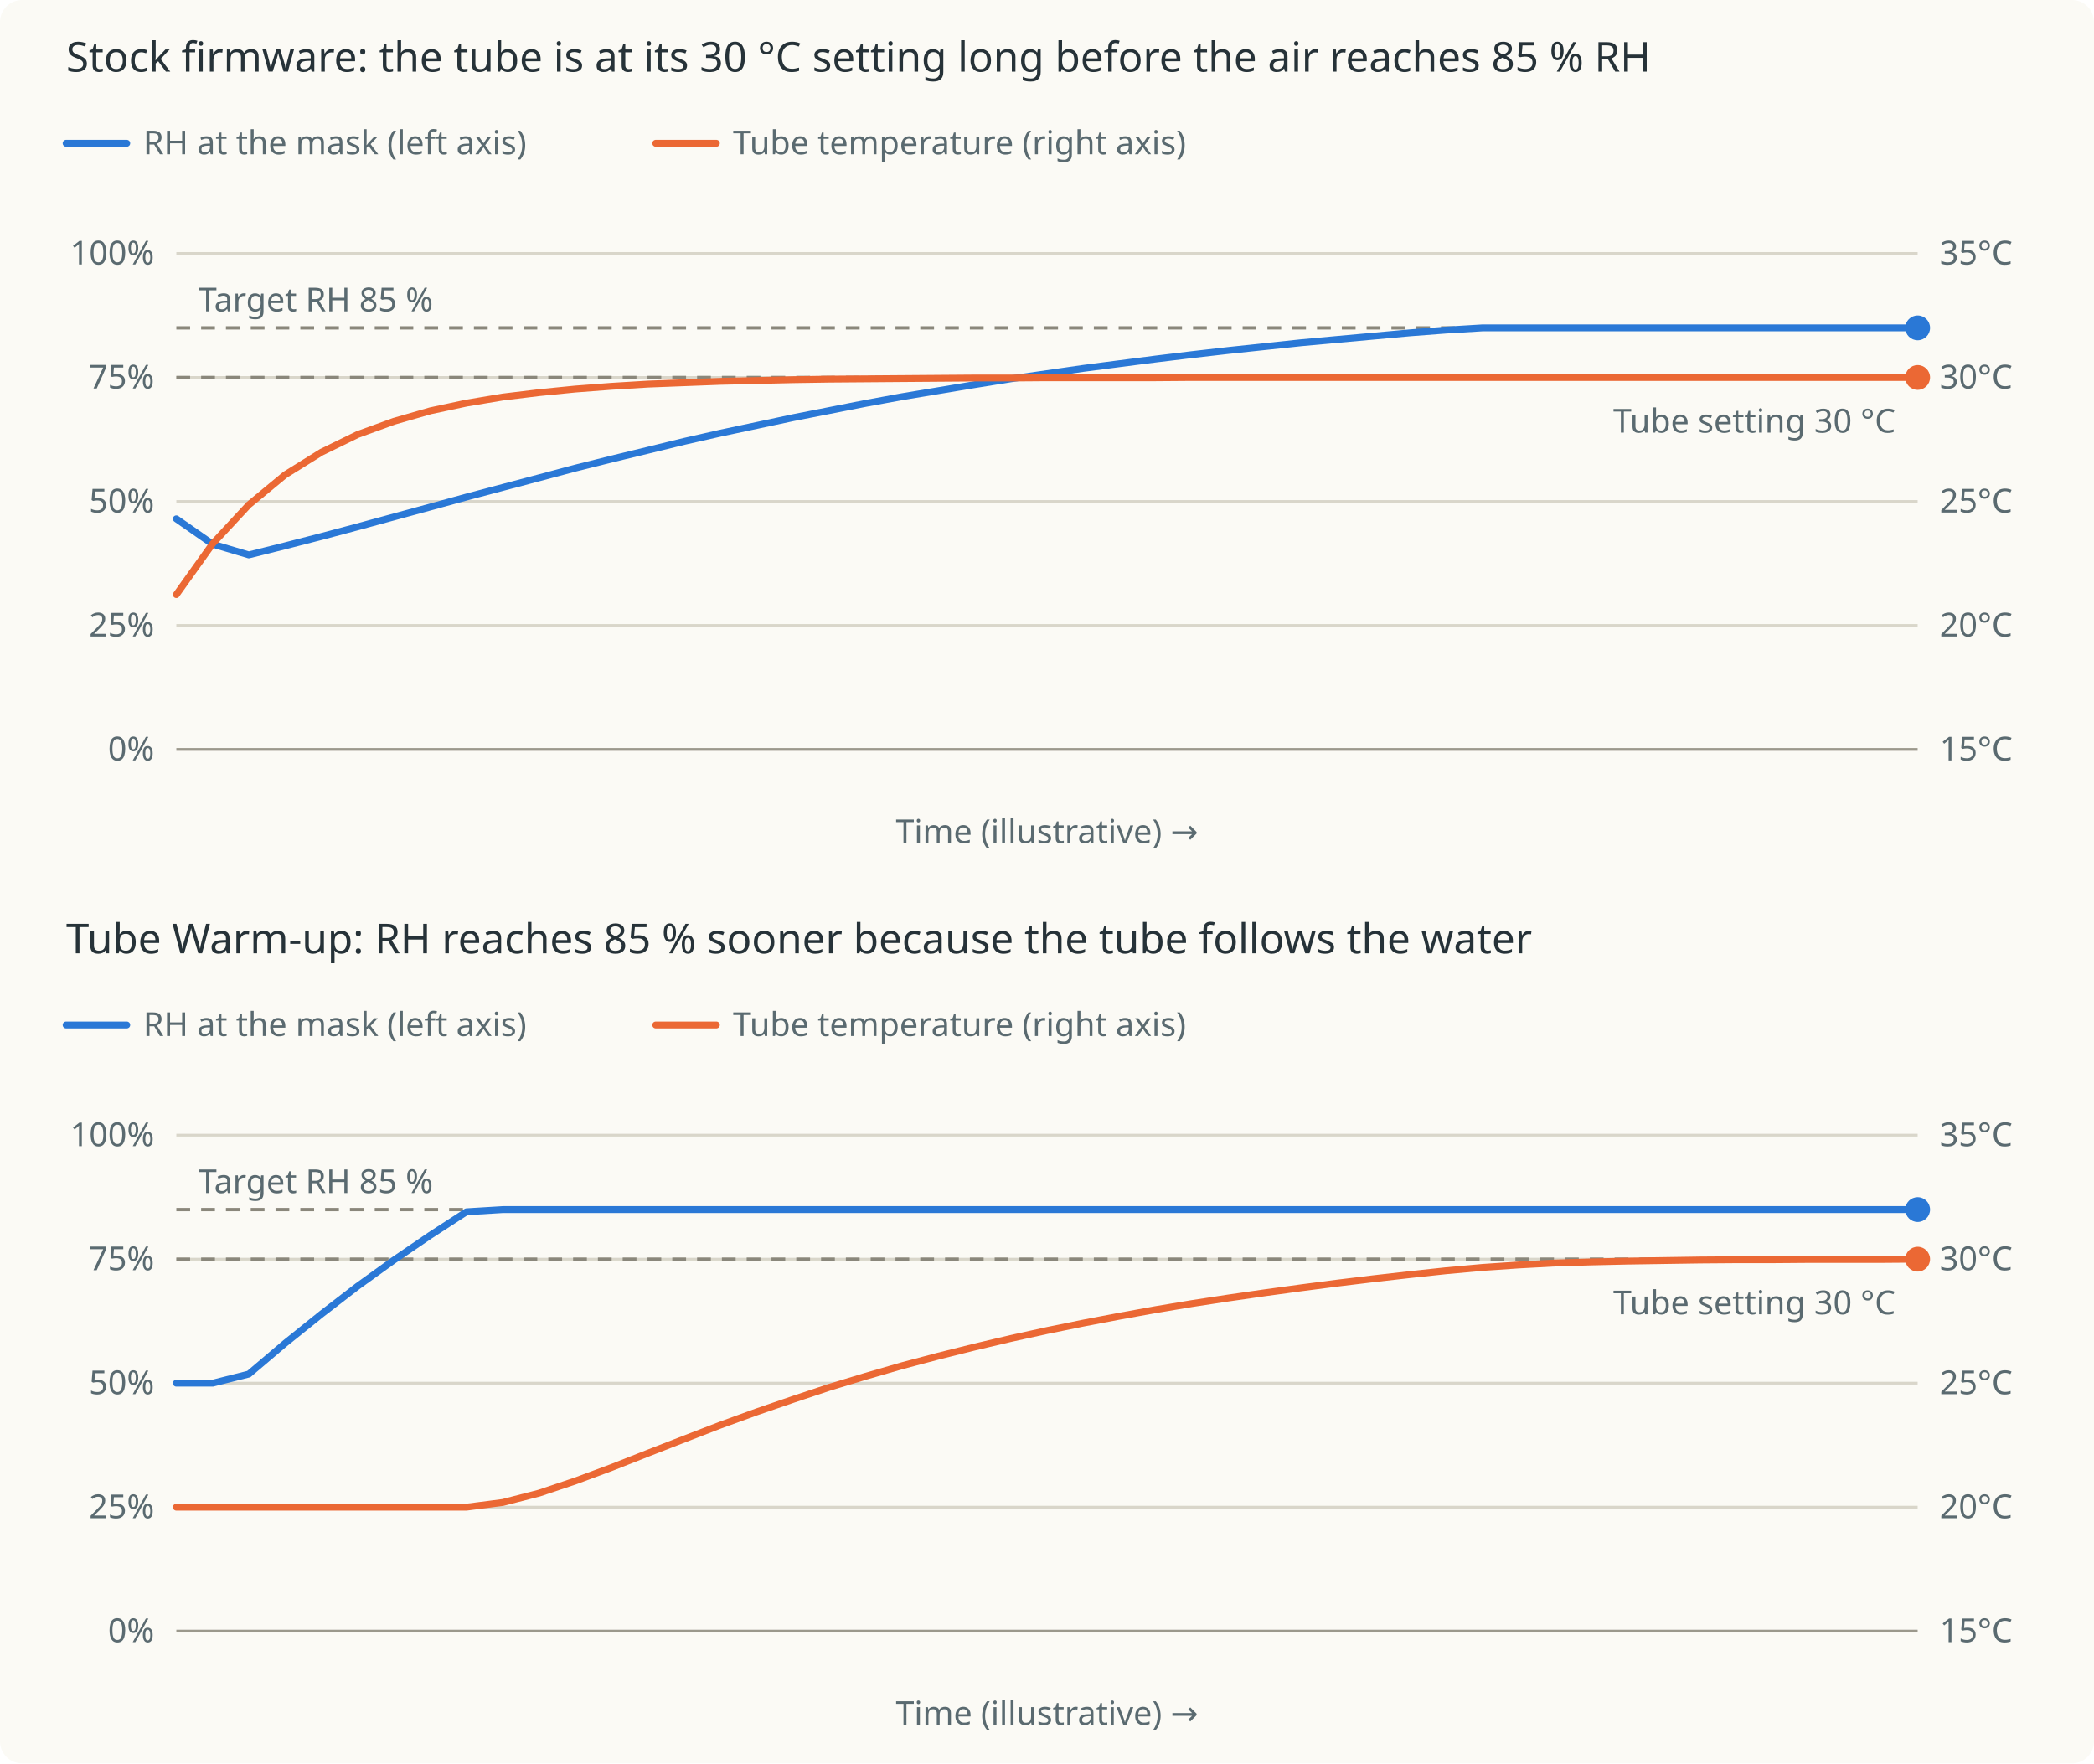
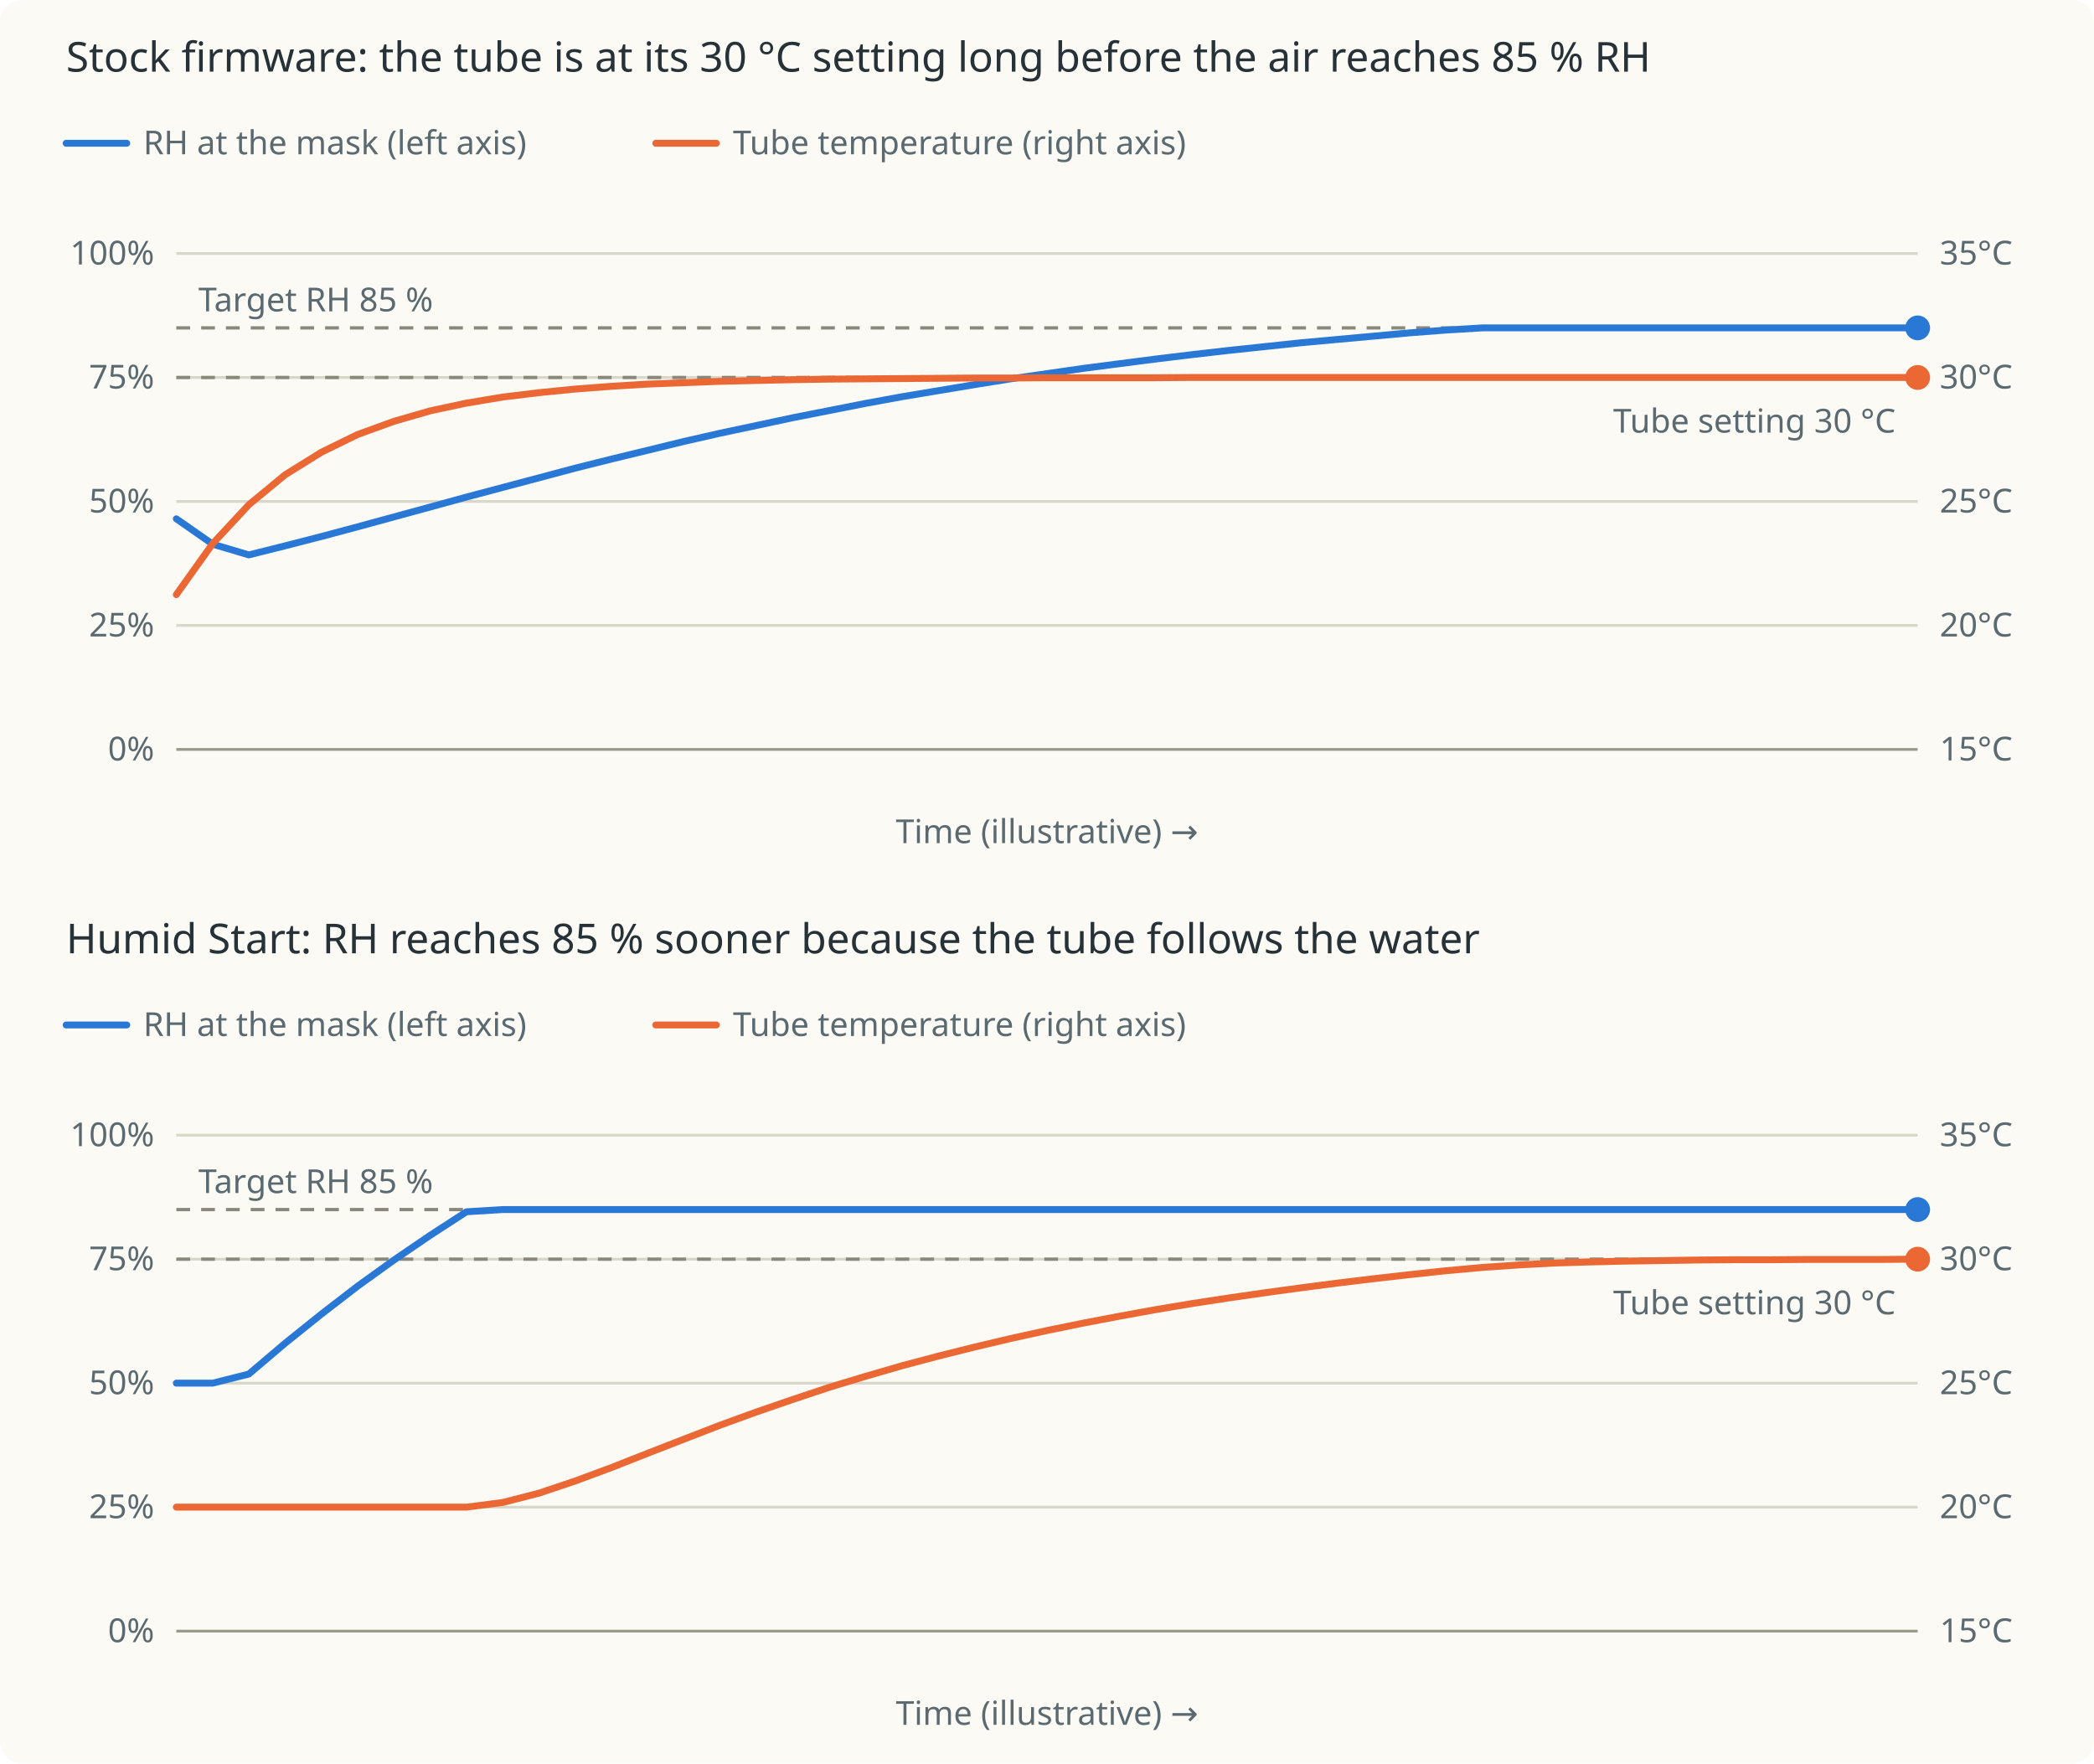
<svg xmlns="http://www.w3.org/2000/svg" width="760" height="640" viewBox="0 0 760 640" role="img" aria-labelledby="title desc">
  <style>.bg{fill:#fbfaf5}.grid{stroke:#d9d6ca;stroke-width:1}.axis{stroke:#9b988c;stroke-width:1}.ref{stroke:#8a877b;stroke-width:1.2;stroke-dasharray:5 4}.rh,.tube{fill:none;stroke-width:2.5;stroke-linejoin:round;stroke-linecap:round}.rh{stroke:#2a78d6}.tube{stroke:#eb6834}.title{font:500 15px sans-serif;fill:#263238}.sub{font:12px sans-serif;fill:#5a6a70}</style>
  <rect class="bg" width="760" height="640" rx="8" />
  <text x="24" y="26" class="title">Stock firmware: the tube is at its 30 °C setting long before the air reaches 85 % RH</text>
  <line x1="24" y1="52" x2="46" y2="52" class="rh" />
  <text x="52" y="56" class="sub">RH at the mask (left axis)</text>
  <line x1="238" y1="52" x2="260" y2="52" class="tube" />
  <text x="266" y="56" class="sub">Tube temperature (right axis)</text>
  <line x1="64" y1="272.0" x2="696" y2="272.0" class="axis" />
  <text x="56" y="276.0" class="sub" text-anchor="end">0%</text>
  <text x="704" y="276.0" class="sub">15°C</text>
  <line x1="64" y1="227.0" x2="696" y2="227.0" class="grid" />
  <text x="56" y="231.0" class="sub" text-anchor="end">25%</text>
  <text x="704" y="231.0" class="sub">20°C</text>
  <line x1="64" y1="182.0" x2="696" y2="182.0" class="grid" />
  <text x="56" y="186.0" class="sub" text-anchor="end">50%</text>
  <text x="704" y="186.0" class="sub">25°C</text>
  <line x1="64" y1="137.0" x2="696" y2="137.0" class="grid" />
  <text x="56" y="141.0" class="sub" text-anchor="end">75%</text>
  <text x="704" y="141.0" class="sub">30°C</text>
  <line x1="64" y1="92.0" x2="696" y2="92.0" class="grid" />
  <text x="56" y="96.0" class="sub" text-anchor="end">100%</text>
  <text x="704" y="96.0" class="sub">35°C</text>
  <line x1="64" y1="119.0" x2="696" y2="119.0" class="ref" />
  <text x="72" y="113.0" class="sub">Target RH 85 %</text>
  <line x1="64" y1="137.0" x2="696" y2="137.0" class="ref" />
  <text x="688" y="157.0" class="sub" text-anchor="end">Tube setting 30 °C</text>
  <path class="rh" d="M64.0,188.3L77.2,197.5L90.3,201.4L103.5,198.1L116.7,194.7L129.8,191.2L143.0,187.6L156.2,184.0L169.3,180.4L182.5,176.9L195.7,173.4L208.8,169.9L222.0,166.6L235.2,163.4L248.3,160.2L261.5,157.2L274.7,154.4L287.8,151.6L301.0,149.0L314.2,146.4L327.3,144.0L340.5,141.8L353.7,139.6L366.8,137.5L380.0,135.6L393.2,133.7L406.3,132.0L419.5,130.3L432.7,128.7L445.8,127.2L459.0,125.8L472.2,124.4L485.3,123.2L498.5,122.0L511.7,120.8L524.8,119.8L538.0,119.0L551.2,119.0L564.3,119.0L577.5,119.0L590.7,119.0L603.8,119.0L617.0,119.0L630.2,119.0L643.3,119.0L656.5,119.0L669.7,119.0L682.8,119.0L696.0,119.0" />
  <path class="tube" d="M64.0,215.8L77.2,197.3L90.3,183.2L103.5,172.3L116.7,164.1L129.8,157.7L143.0,152.9L156.2,149.1L169.3,146.3L182.5,144.1L195.7,142.5L208.8,141.2L222.0,140.2L235.2,139.4L248.3,138.9L261.5,138.4L274.7,138.1L287.8,137.8L301.0,137.6L314.2,137.5L327.3,137.4L340.5,137.3L353.7,137.2L366.8,137.2L380.0,137.1L393.2,137.1L406.3,137.1L419.5,137.1L432.7,137.0L445.8,137.0L459.0,137.0L472.2,137.0L485.3,137.0L498.5,137.0L511.7,137.0L524.8,137.0L538.0,137.0L551.2,137.0L564.3,137.0L577.5,137.0L590.7,137.0L603.8,137.0L617.0,137.0L630.2,137.0L643.3,137.0L656.5,137.0L669.7,137.0L682.8,137.0L696.0,137.0" />
  <circle cx="696.0" cy="119.0" r="4.5" fill="#2a78d6" />
  <circle cx="696.0" cy="137.0" r="4.5" fill="#eb6834" />
  <text x="380" y="306" class="sub" text-anchor="middle">Time (illustrative) →</text>
-   <text x="24" y="346" class="title">Tube Warm-up: RH reaches 85 % sooner because the tube follows the water</text>
+   <text x="24" y="346" class="title">Humid Start: RH reaches 85 % sooner because the tube follows the water</text>
  <line x1="24" y1="372" x2="46" y2="372" class="rh" />
  <text x="52" y="376" class="sub">RH at the mask (left axis)</text>
  <line x1="238" y1="372" x2="260" y2="372" class="tube" />
  <text x="266" y="376" class="sub">Tube temperature (right axis)</text>
  <line x1="64" y1="592.0" x2="696" y2="592.0" class="axis" />
  <text x="56" y="596.0" class="sub" text-anchor="end">0%</text>
  <text x="704" y="596.0" class="sub">15°C</text>
  <line x1="64" y1="547.0" x2="696" y2="547.0" class="grid" />
  <text x="56" y="551.0" class="sub" text-anchor="end">25%</text>
  <text x="704" y="551.0" class="sub">20°C</text>
  <line x1="64" y1="502.0" x2="696" y2="502.0" class="grid" />
  <text x="56" y="506.0" class="sub" text-anchor="end">50%</text>
  <text x="704" y="506.0" class="sub">25°C</text>
  <line x1="64" y1="457.0" x2="696" y2="457.0" class="grid" />
  <text x="56" y="461.0" class="sub" text-anchor="end">75%</text>
  <text x="704" y="461.0" class="sub">30°C</text>
  <line x1="64" y1="412.0" x2="696" y2="412.0" class="grid" />
  <text x="56" y="416.0" class="sub" text-anchor="end">100%</text>
  <text x="704" y="416.0" class="sub">35°C</text>
  <line x1="64" y1="439.0" x2="696" y2="439.0" class="ref" />
  <text x="72" y="433.0" class="sub">Target RH 85 %</text>
  <line x1="64" y1="457.0" x2="696" y2="457.0" class="ref" />
  <text x="688" y="477.0" class="sub" text-anchor="end">Tube setting 30 °C</text>
  <path class="rh" d="M64.0,502.0L77.2,502.0L90.3,498.7L103.5,487.5L116.7,476.9L129.8,466.8L143.0,457.3L156.2,448.3L169.3,439.8L182.5,439.0L195.7,439.0L208.8,439.0L222.0,439.0L235.2,439.0L248.3,439.0L261.5,439.0L274.7,439.0L287.8,439.0L301.0,439.0L314.2,439.0L327.3,439.0L340.5,439.0L353.7,439.0L366.8,439.0L380.0,439.0L393.2,439.0L406.3,439.0L419.5,439.0L432.7,439.0L445.8,439.0L459.0,439.0L472.2,439.0L485.3,439.0L498.5,439.0L511.7,439.0L524.8,439.0L538.0,439.0L551.2,439.0L564.3,439.0L577.5,439.0L590.7,439.0L603.8,439.0L617.0,439.0L630.2,439.0L643.3,439.0L656.5,439.0L669.7,439.0L682.8,439.0L696.0,439.0" />
  <path class="tube" d="M64.0,547.0L77.2,547.0L90.3,547.0L103.5,547.0L116.7,547.0L129.8,547.0L143.0,547.0L156.2,547.0L169.3,547.0L182.5,545.3L195.7,541.9L208.8,537.5L222.0,532.6L235.2,527.4L248.3,522.3L261.5,517.2L274.7,512.4L287.8,507.9L301.0,503.5L314.2,499.5L327.3,495.7L340.5,492.2L353.7,488.9L366.8,485.8L380.0,482.9L393.2,480.2L406.3,477.7L419.5,475.3L432.7,473.1L445.8,471.1L459.0,469.2L472.2,467.4L485.3,465.7L498.5,464.1L511.7,462.6L524.8,461.2L538.0,460.0L551.2,459.1L564.3,458.4L577.5,458.0L590.7,457.7L603.8,457.5L617.0,457.3L630.2,457.2L643.3,457.2L656.5,457.1L669.7,457.1L682.8,457.1L696.0,457.0" />
  <circle cx="696.0" cy="439.0" r="4.5" fill="#2a78d6" />
  <circle cx="696.0" cy="457.0" r="4.5" fill="#eb6834" />
  <text x="380" y="626" class="sub" text-anchor="middle">Time (illustrative) →</text>
</svg>
